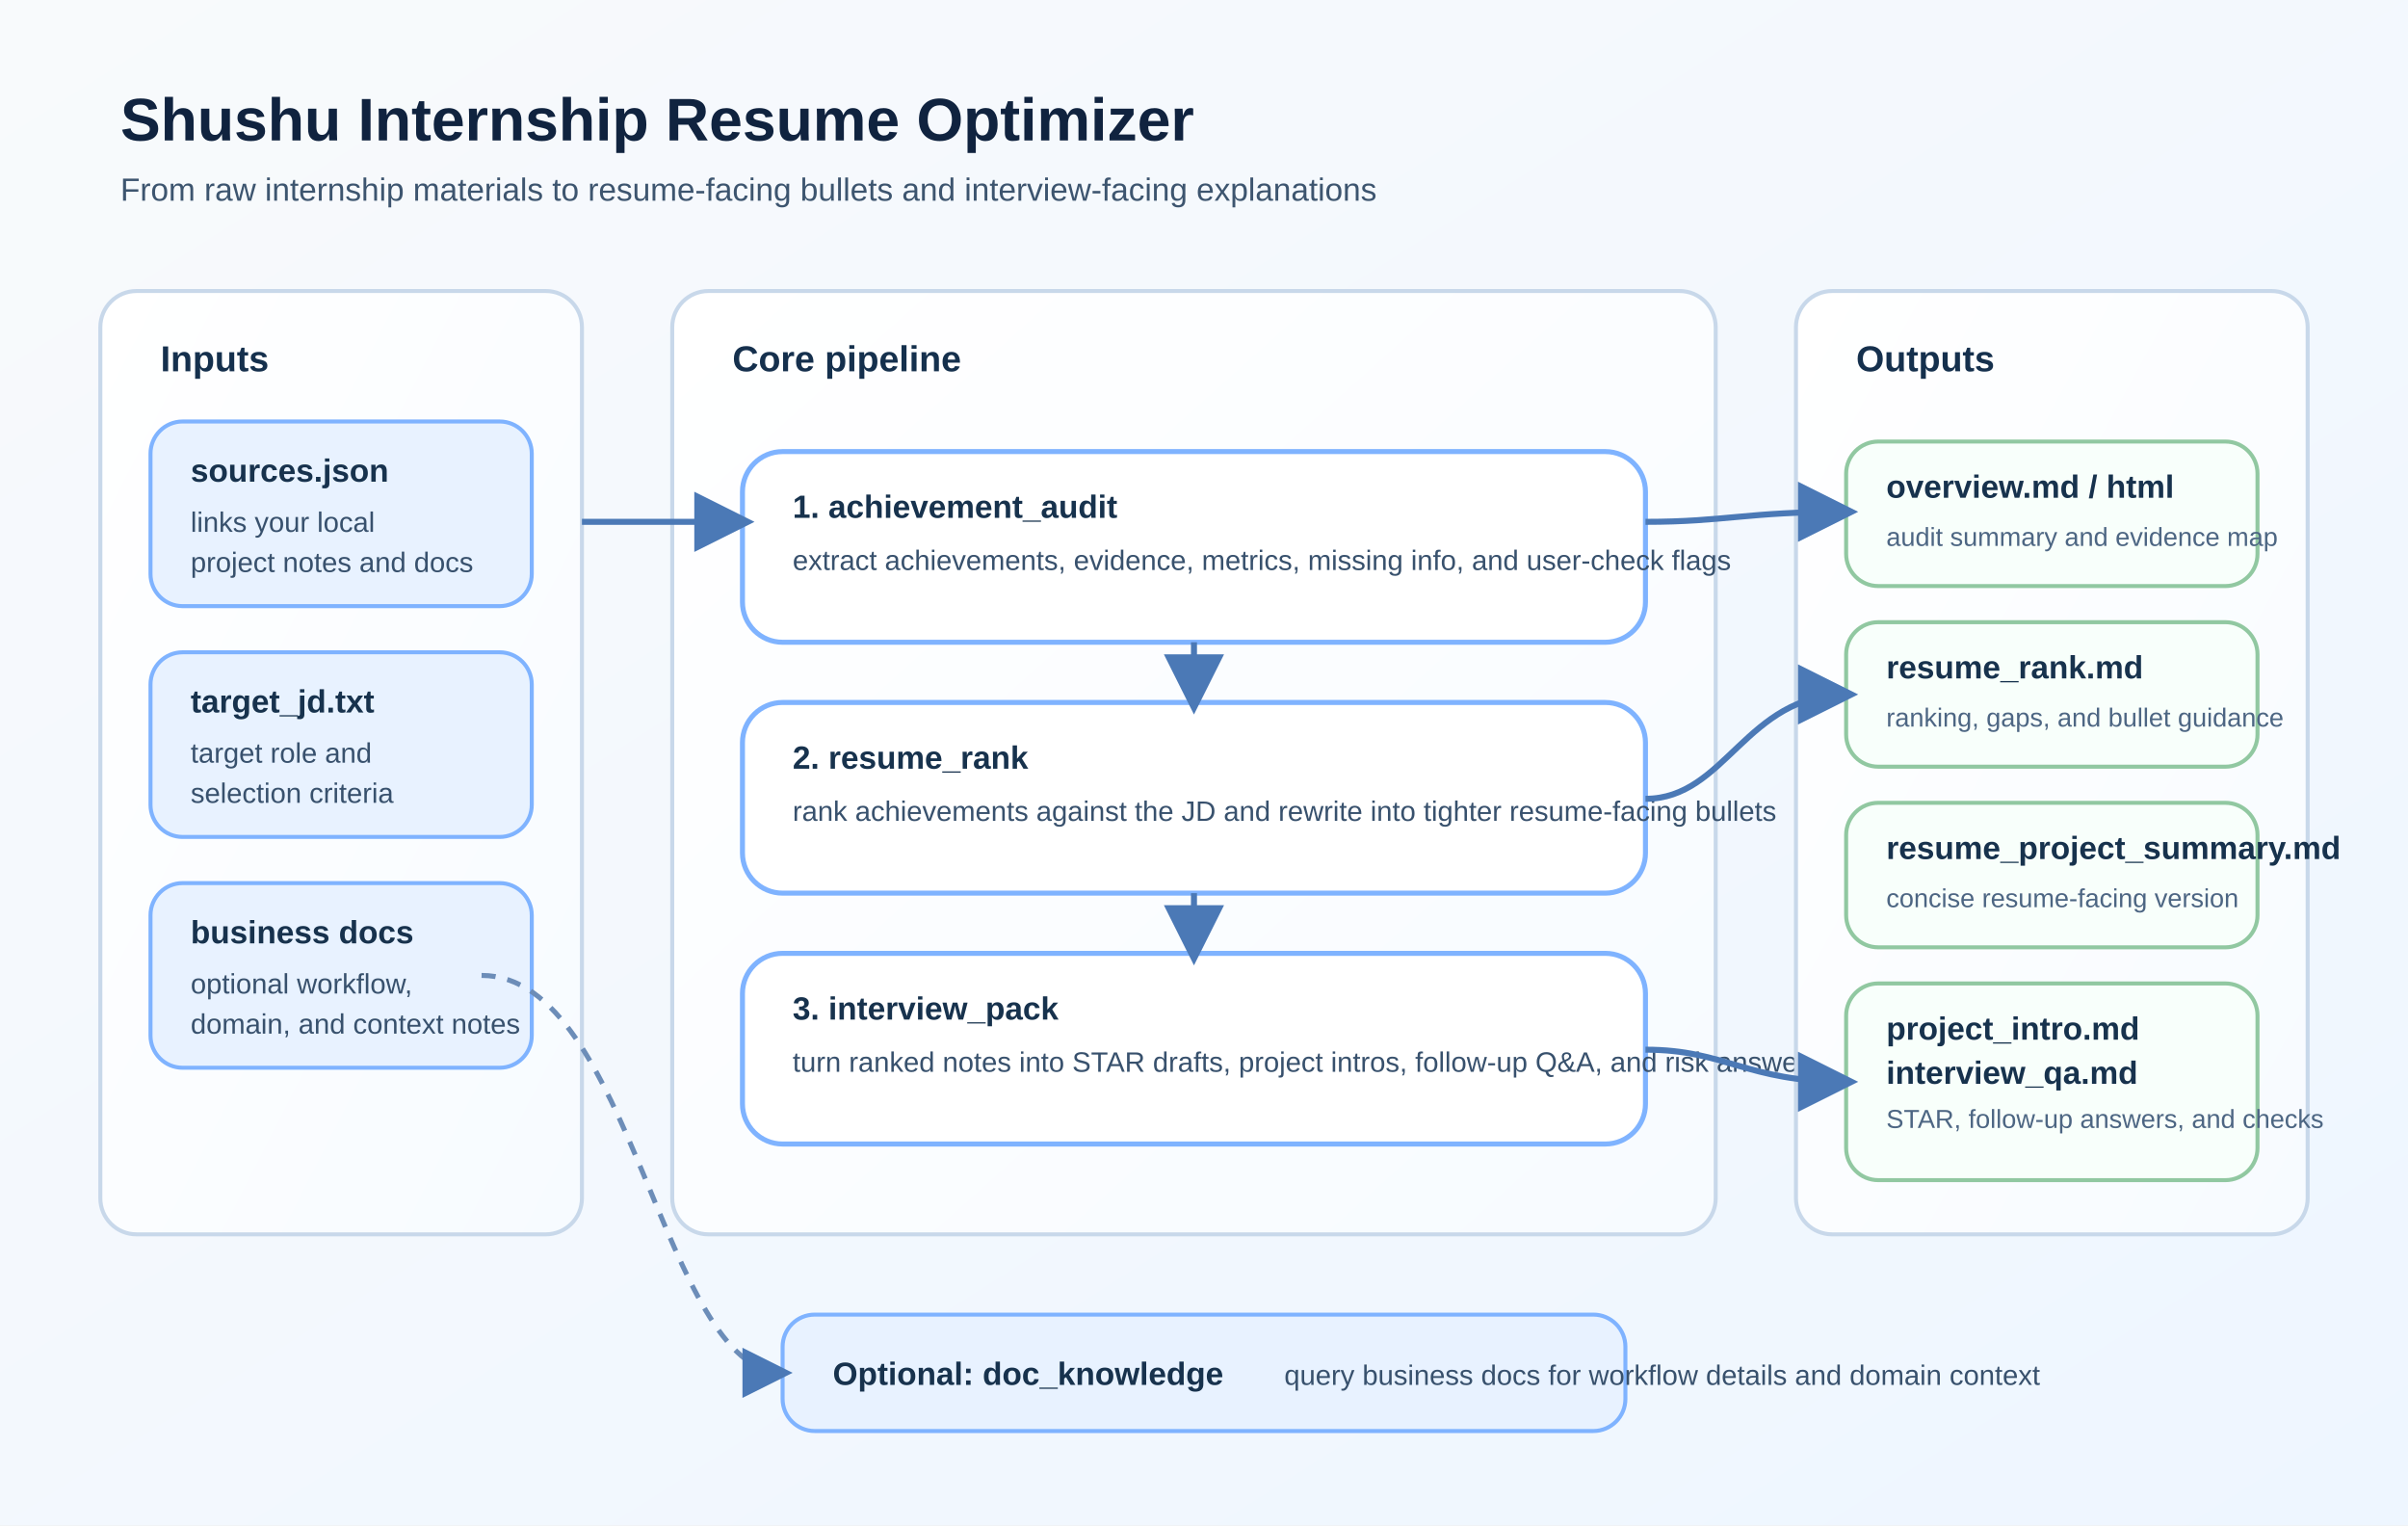
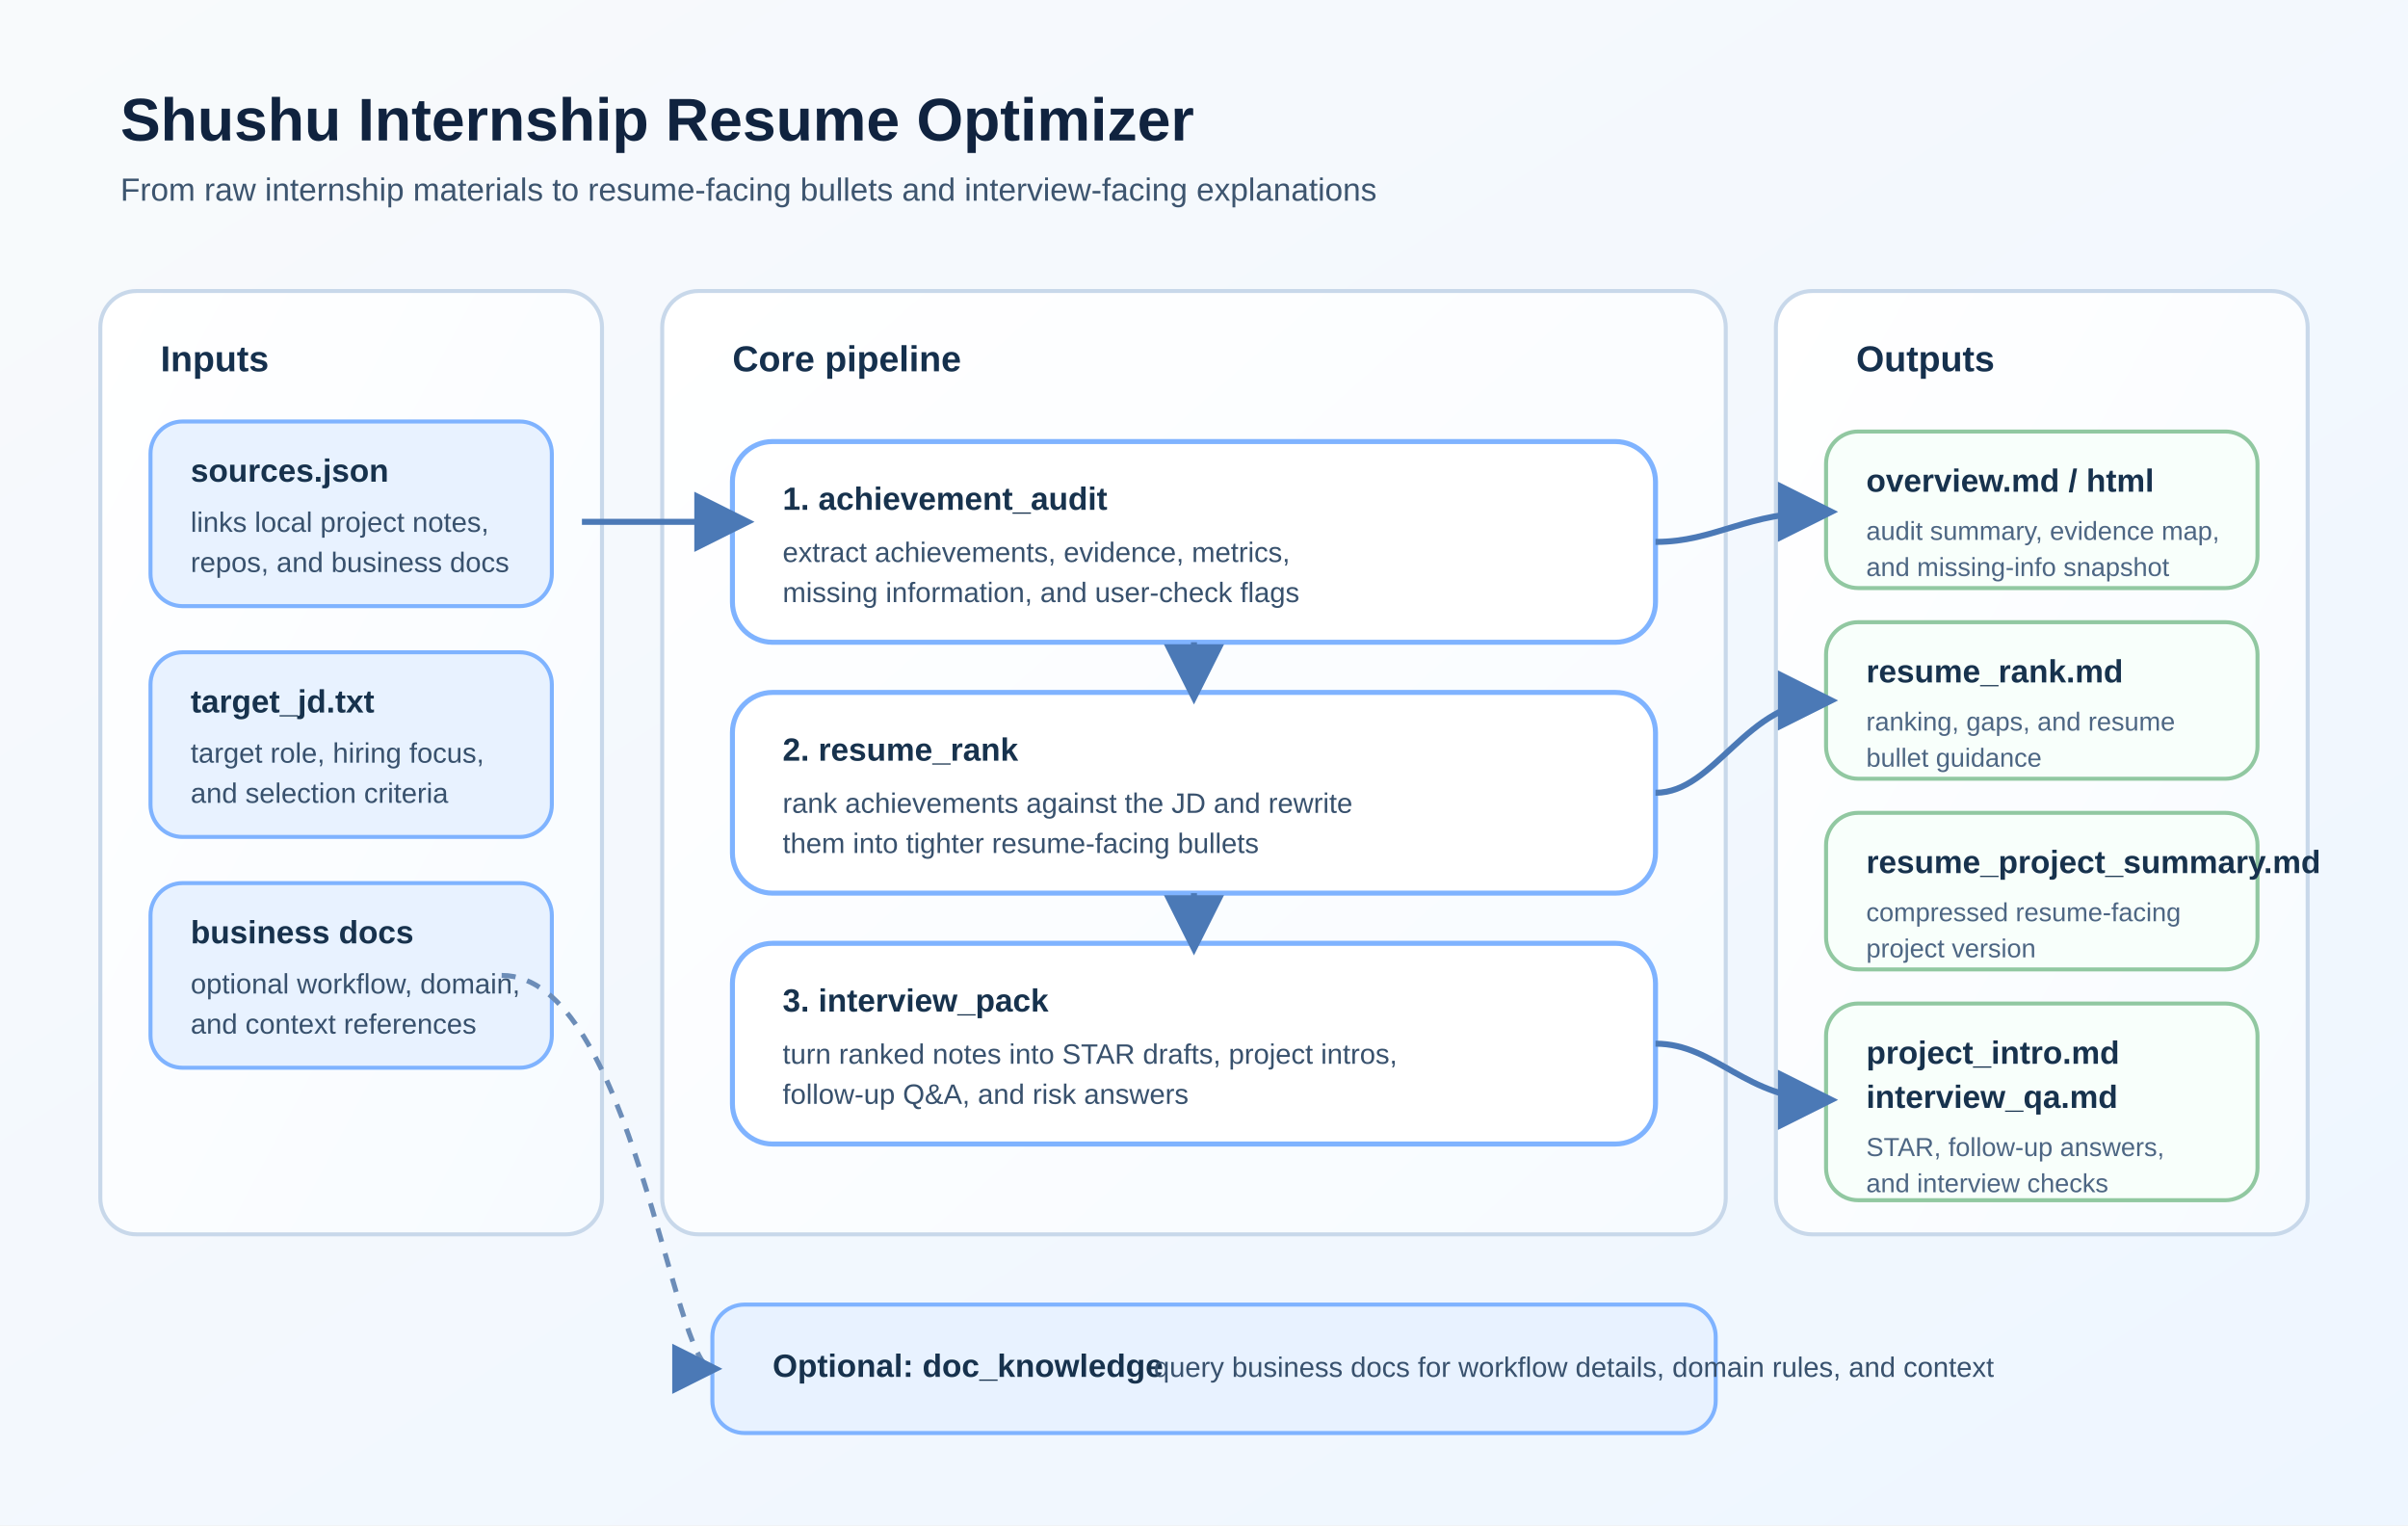
<svg xmlns="http://www.w3.org/2000/svg" width="1200" height="760" viewBox="0 0 1200 760" role="img" aria-labelledby="title desc">
  <defs>
    <linearGradient id="bg" x1="0" x2="1" y1="0" y2="1">
      <stop offset="0%" stop-color="#f8fafc" />
      <stop offset="100%" stop-color="#eef6ff" />
    </linearGradient>
    <linearGradient id="panel" x1="0" x2="1" y1="0" y2="1">
      <stop offset="0%" stop-color="#ffffff" />
      <stop offset="100%" stop-color="#f7fbff" />
    </linearGradient>
    <style>
      .title { font: 700 30px 'Segoe UI', Arial, sans-serif; fill: #10233f; }
      .subtitle { font: 400 16px 'Segoe UI', Arial, sans-serif; fill: #3d556f; }
      .section { font: 700 18px 'Segoe UI', Arial, sans-serif; fill: #15304d; }
      .label { font: 600 16px 'Segoe UI', Arial, sans-serif; fill: #17324d; }
      .body { font: 400 14px 'Segoe UI', Arial, sans-serif; fill: #38516d; }
      .small { font: 400 13px 'Segoe UI', Arial, sans-serif; fill: #4d6683; }
      .card { fill: url(#panel); stroke: #c8d8ea; stroke-width: 2; rx: 18; ry: 18; }
      .stage { fill: #ffffff; stroke: #7fb3ff; stroke-width: 2.5; rx: 20; ry: 20; }
      .accent { fill: #e8f2ff; stroke: #7fb3ff; stroke-width: 2; rx: 16; ry: 16; }
      .output { fill: #f8fffb; stroke: #91c8a1; stroke-width: 2; rx: 16; ry: 16; }
      .arrow { stroke: #4b79b6; stroke-width: 3; fill: none; marker-end: url(#arrow); }
      .soft { stroke: #6c8db8; stroke-width: 2.5; stroke-dasharray: 7 6; fill: none; marker-end: url(#arrow); }
    </style>
    <marker id="arrow" markerWidth="10" markerHeight="10" refX="8" refY="5" orient="auto">
      <path d="M0,0 L10,5 L0,10 z" fill="#4b79b6" />
    </marker>
  </defs>
  <rect width="1200" height="760" fill="url(#bg)" />
  <text x="60" y="70" class="title">Shushu Internship Resume Optimizer</text>
  <text x="60" y="100" class="subtitle">From raw internship materials to resume-facing bullets and interview-facing explanations</text>
-   <rect x="50" y="145" width="240" height="470" class="card" />
+   <rect x="50" y="145" width="250" height="470" class="card" />
  <text x="80" y="185" class="section">Inputs</text>
-   <rect x="75" y="210" width="190" height="92" class="accent" />
+   <rect x="75" y="210" width="200" height="92" class="accent" />
  <text x="95" y="240" class="label">sources.json</text>
-   <text x="95" y="265" class="body">links your local</text>
-   <text x="95" y="285" class="body">project notes and docs</text>
-   <rect x="75" y="325" width="190" height="92" class="accent" />
+   <text x="95" y="265" class="body">links local project notes,</text>
+   <text x="95" y="285" class="body">repos, and business docs</text>
+   <rect x="75" y="325" width="200" height="92" class="accent" />
  <text x="95" y="355" class="label">target_jd.txt</text>
-   <text x="95" y="380" class="body">target role and</text>
-   <text x="95" y="400" class="body">selection criteria</text>
-   <rect x="75" y="440" width="190" height="92" class="accent" />
+   <text x="95" y="380" class="body">target role, hiring focus,</text>
+   <text x="95" y="400" class="body">and selection criteria</text>
+   <rect x="75" y="440" width="200" height="92" class="accent" />
  <text x="95" y="470" class="label">business docs</text>
-   <text x="95" y="495" class="body">optional workflow,</text>
-   <text x="95" y="515" class="body">domain, and context notes</text>
-   <rect x="335" y="145" width="520" height="470" class="card" />
+   <text x="95" y="495" class="body">optional workflow, domain,</text>
+   <text x="95" y="515" class="body">and context references</text>
+   <rect x="330" y="145" width="530" height="470" class="card" />
  <text x="365" y="185" class="section">Core pipeline</text>
-   <rect x="370" y="225" width="450" height="95" class="stage" />
-   <text x="395" y="258" class="label">1. achievement_audit</text>
-   <text x="395" y="284" class="body">extract achievements, evidence, metrics, missing info, and user-check flags</text>
-   <rect x="370" y="350" width="450" height="95" class="stage" />
-   <text x="395" y="383" class="label">2. resume_rank</text>
-   <text x="395" y="409" class="body">rank achievements against the JD and rewrite into tighter resume-facing bullets</text>
-   <rect x="370" y="475" width="450" height="95" class="stage" />
-   <text x="395" y="508" class="label">3. interview_pack</text>
-   <text x="395" y="534" class="body">turn ranked notes into STAR drafts, project intros, follow-up Q&amp;A, and risk answers</text>
+   <rect x="365" y="220" width="460" height="100" class="stage" />
+   <text x="390" y="254" class="label">1. achievement_audit</text>
+   <text x="390" y="280" class="body">extract achievements, evidence, metrics,</text>
+   <text x="390" y="300" class="body">missing information, and user-check flags</text>
+   <rect x="365" y="345" width="460" height="100" class="stage" />
+   <text x="390" y="379" class="label">2. resume_rank</text>
+   <text x="390" y="405" class="body">rank achievements against the JD and rewrite</text>
+   <text x="390" y="425" class="body">them into tighter resume-facing bullets</text>
+   <rect x="365" y="470" width="460" height="100" class="stage" />
+   <text x="390" y="504" class="label">3. interview_pack</text>
+   <text x="390" y="530" class="body">turn ranked notes into STAR drafts, project intros,</text>
+   <text x="390" y="550" class="body">follow-up Q&amp;A, and risk answers</text>
  <path d="M290 260 C320 260, 330 260, 370 260" class="arrow" />
-   <path d="M595 320 L595 350" class="arrow" />
-   <path d="M595 445 L595 475" class="arrow" />
-   <rect x="895" y="145" width="255" height="470" class="card" />
+   <path d="M595 320 L595 345" class="arrow" />
+   <path d="M595 445 L595 470" class="arrow" />
+   <rect x="885" y="145" width="265" height="470" class="card" />
  <text x="925" y="185" class="section">Outputs</text>
-   <rect x="920" y="220" width="205" height="72" class="output" />
-   <text x="940" y="248" class="label">overview.md / html</text>
-   <text x="940" y="272" class="small">audit summary and evidence map</text>
-   <rect x="920" y="310" width="205" height="72" class="output" />
-   <text x="940" y="338" class="label">resume_rank.md</text>
-   <text x="940" y="362" class="small">ranking, gaps, and bullet guidance</text>
-   <rect x="920" y="400" width="205" height="72" class="output" />
-   <text x="940" y="428" class="label">resume_project_summary.md</text>
-   <text x="940" y="452" class="small">concise resume-facing version</text>
-   <rect x="920" y="490" width="205" height="98" class="output" />
-   <text x="940" y="518" class="label">project_intro.md</text>
-   <text x="940" y="540" class="label">interview_qa.md</text>
-   <text x="940" y="562" class="small">STAR, follow-up answers, and checks</text>
-   <path d="M820 260 C860 260, 870 255, 920 255" class="arrow" />
-   <path d="M820 398 C860 398, 870 346, 920 346" class="arrow" />
-   <path d="M820 523 C860 523, 870 539, 920 539" class="arrow" />
-   <rect x="390" y="655" width="420" height="58" class="accent" />
-   <text x="415" y="690" class="label">Optional: doc_knowledge</text>
-   <text x="640" y="690" class="body">query business docs for workflow details and domain context</text>
-   <path d="M240 486 C315 486, 330 684, 390 684" class="soft" />
+   <rect x="910" y="215" width="215" height="78" class="output" />
+   <text x="930" y="245" class="label">overview.md / html</text>
+   <text x="930" y="269" class="small">audit summary, evidence map,</text>
+   <text x="930" y="287" class="small">and missing-info snapshot</text>
+   <rect x="910" y="310" width="215" height="78" class="output" />
+   <text x="930" y="340" class="label">resume_rank.md</text>
+   <text x="930" y="364" class="small">ranking, gaps, and resume</text>
+   <text x="930" y="382" class="small">bullet guidance</text>
+   <rect x="910" y="405" width="215" height="78" class="output" />
+   <text x="930" y="435" class="label">resume_project_summary.md</text>
+   <text x="930" y="459" class="small">compressed resume-facing</text>
+   <text x="930" y="477" class="small">project version</text>
+   <rect x="910" y="500" width="215" height="98" class="output" />
+   <text x="930" y="530" class="label">project_intro.md</text>
+   <text x="930" y="552" class="label">interview_qa.md</text>
+   <text x="930" y="576" class="small">STAR, follow-up answers,</text>
+   <text x="930" y="594" class="small">and interview checks</text>
+   <path d="M825 270 C855 270, 870 255, 910 255" class="arrow" />
+   <path d="M825 395 C855 395, 870 349, 910 349" class="arrow" />
+   <path d="M825 520 C855 520, 870 548, 910 548" class="arrow" />
+   <rect x="355" y="650" width="500" height="64" class="accent" />
+   <text x="385" y="686" class="label">Optional: doc_knowledge</text>
+   <text x="575" y="686" class="body">query business docs for workflow details, domain rules, and context</text>
+   <path d="M250 486 C315 486, 335 682, 355 682" class="soft" />
</svg>
